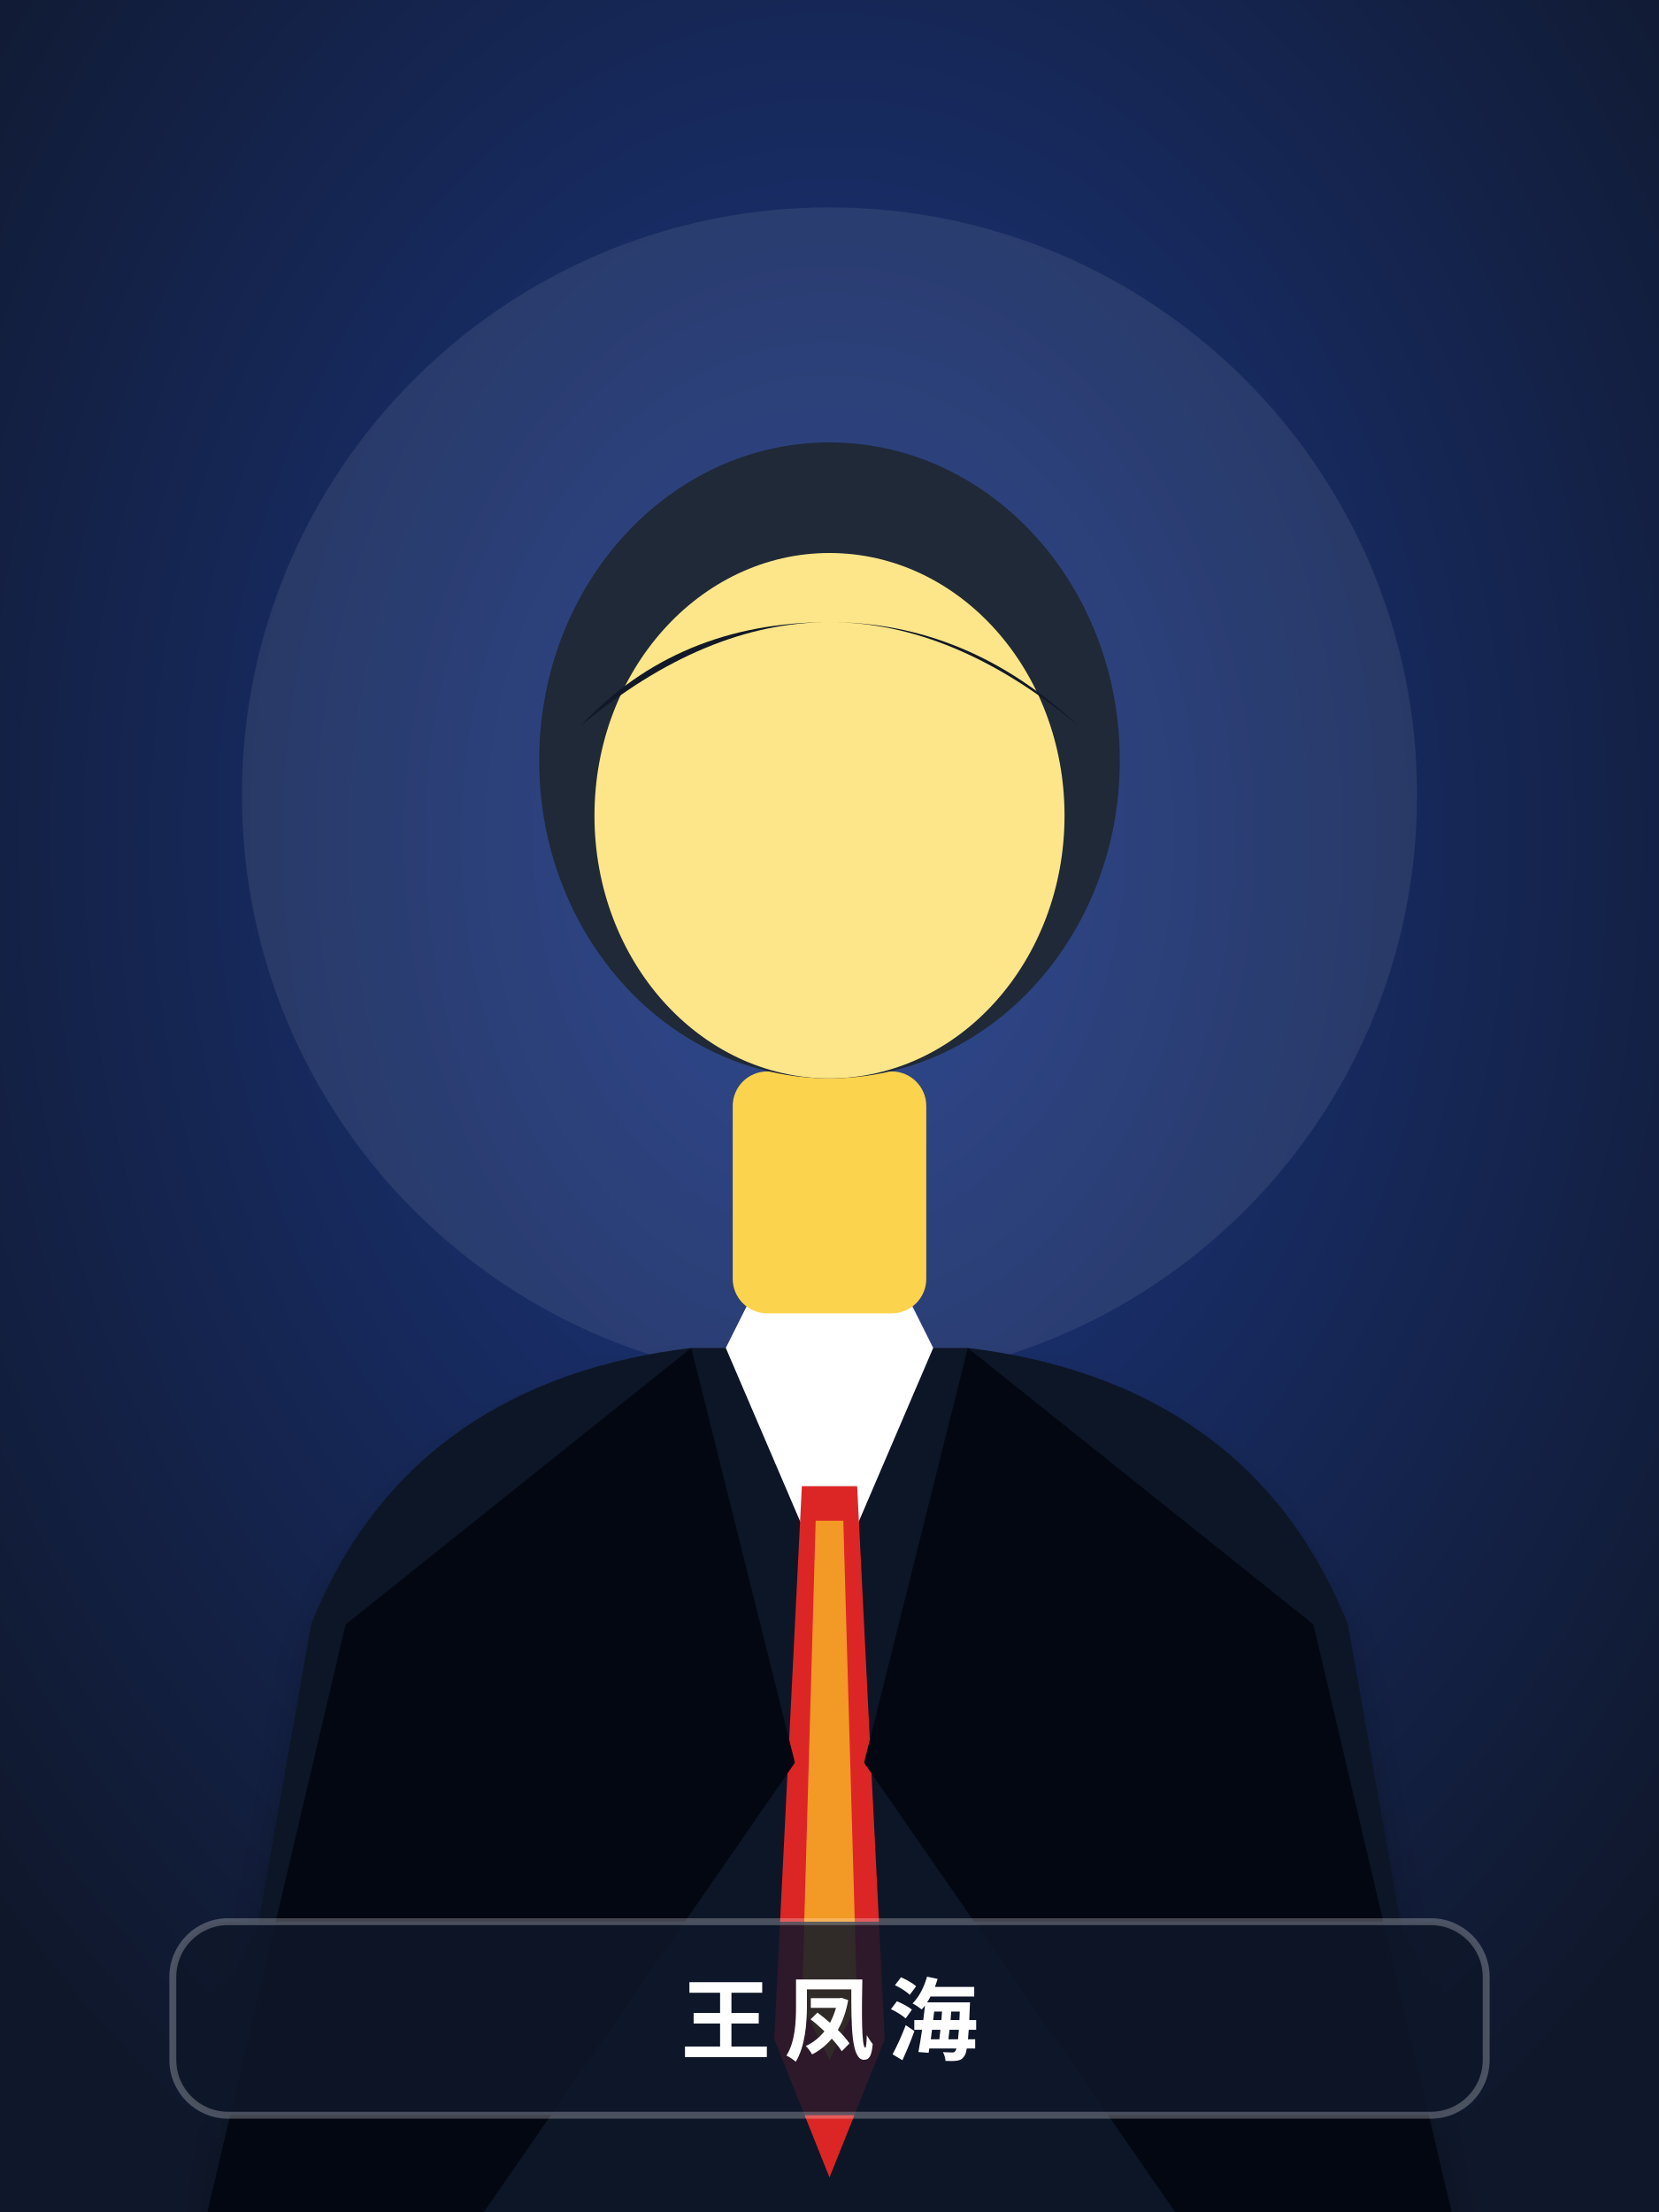
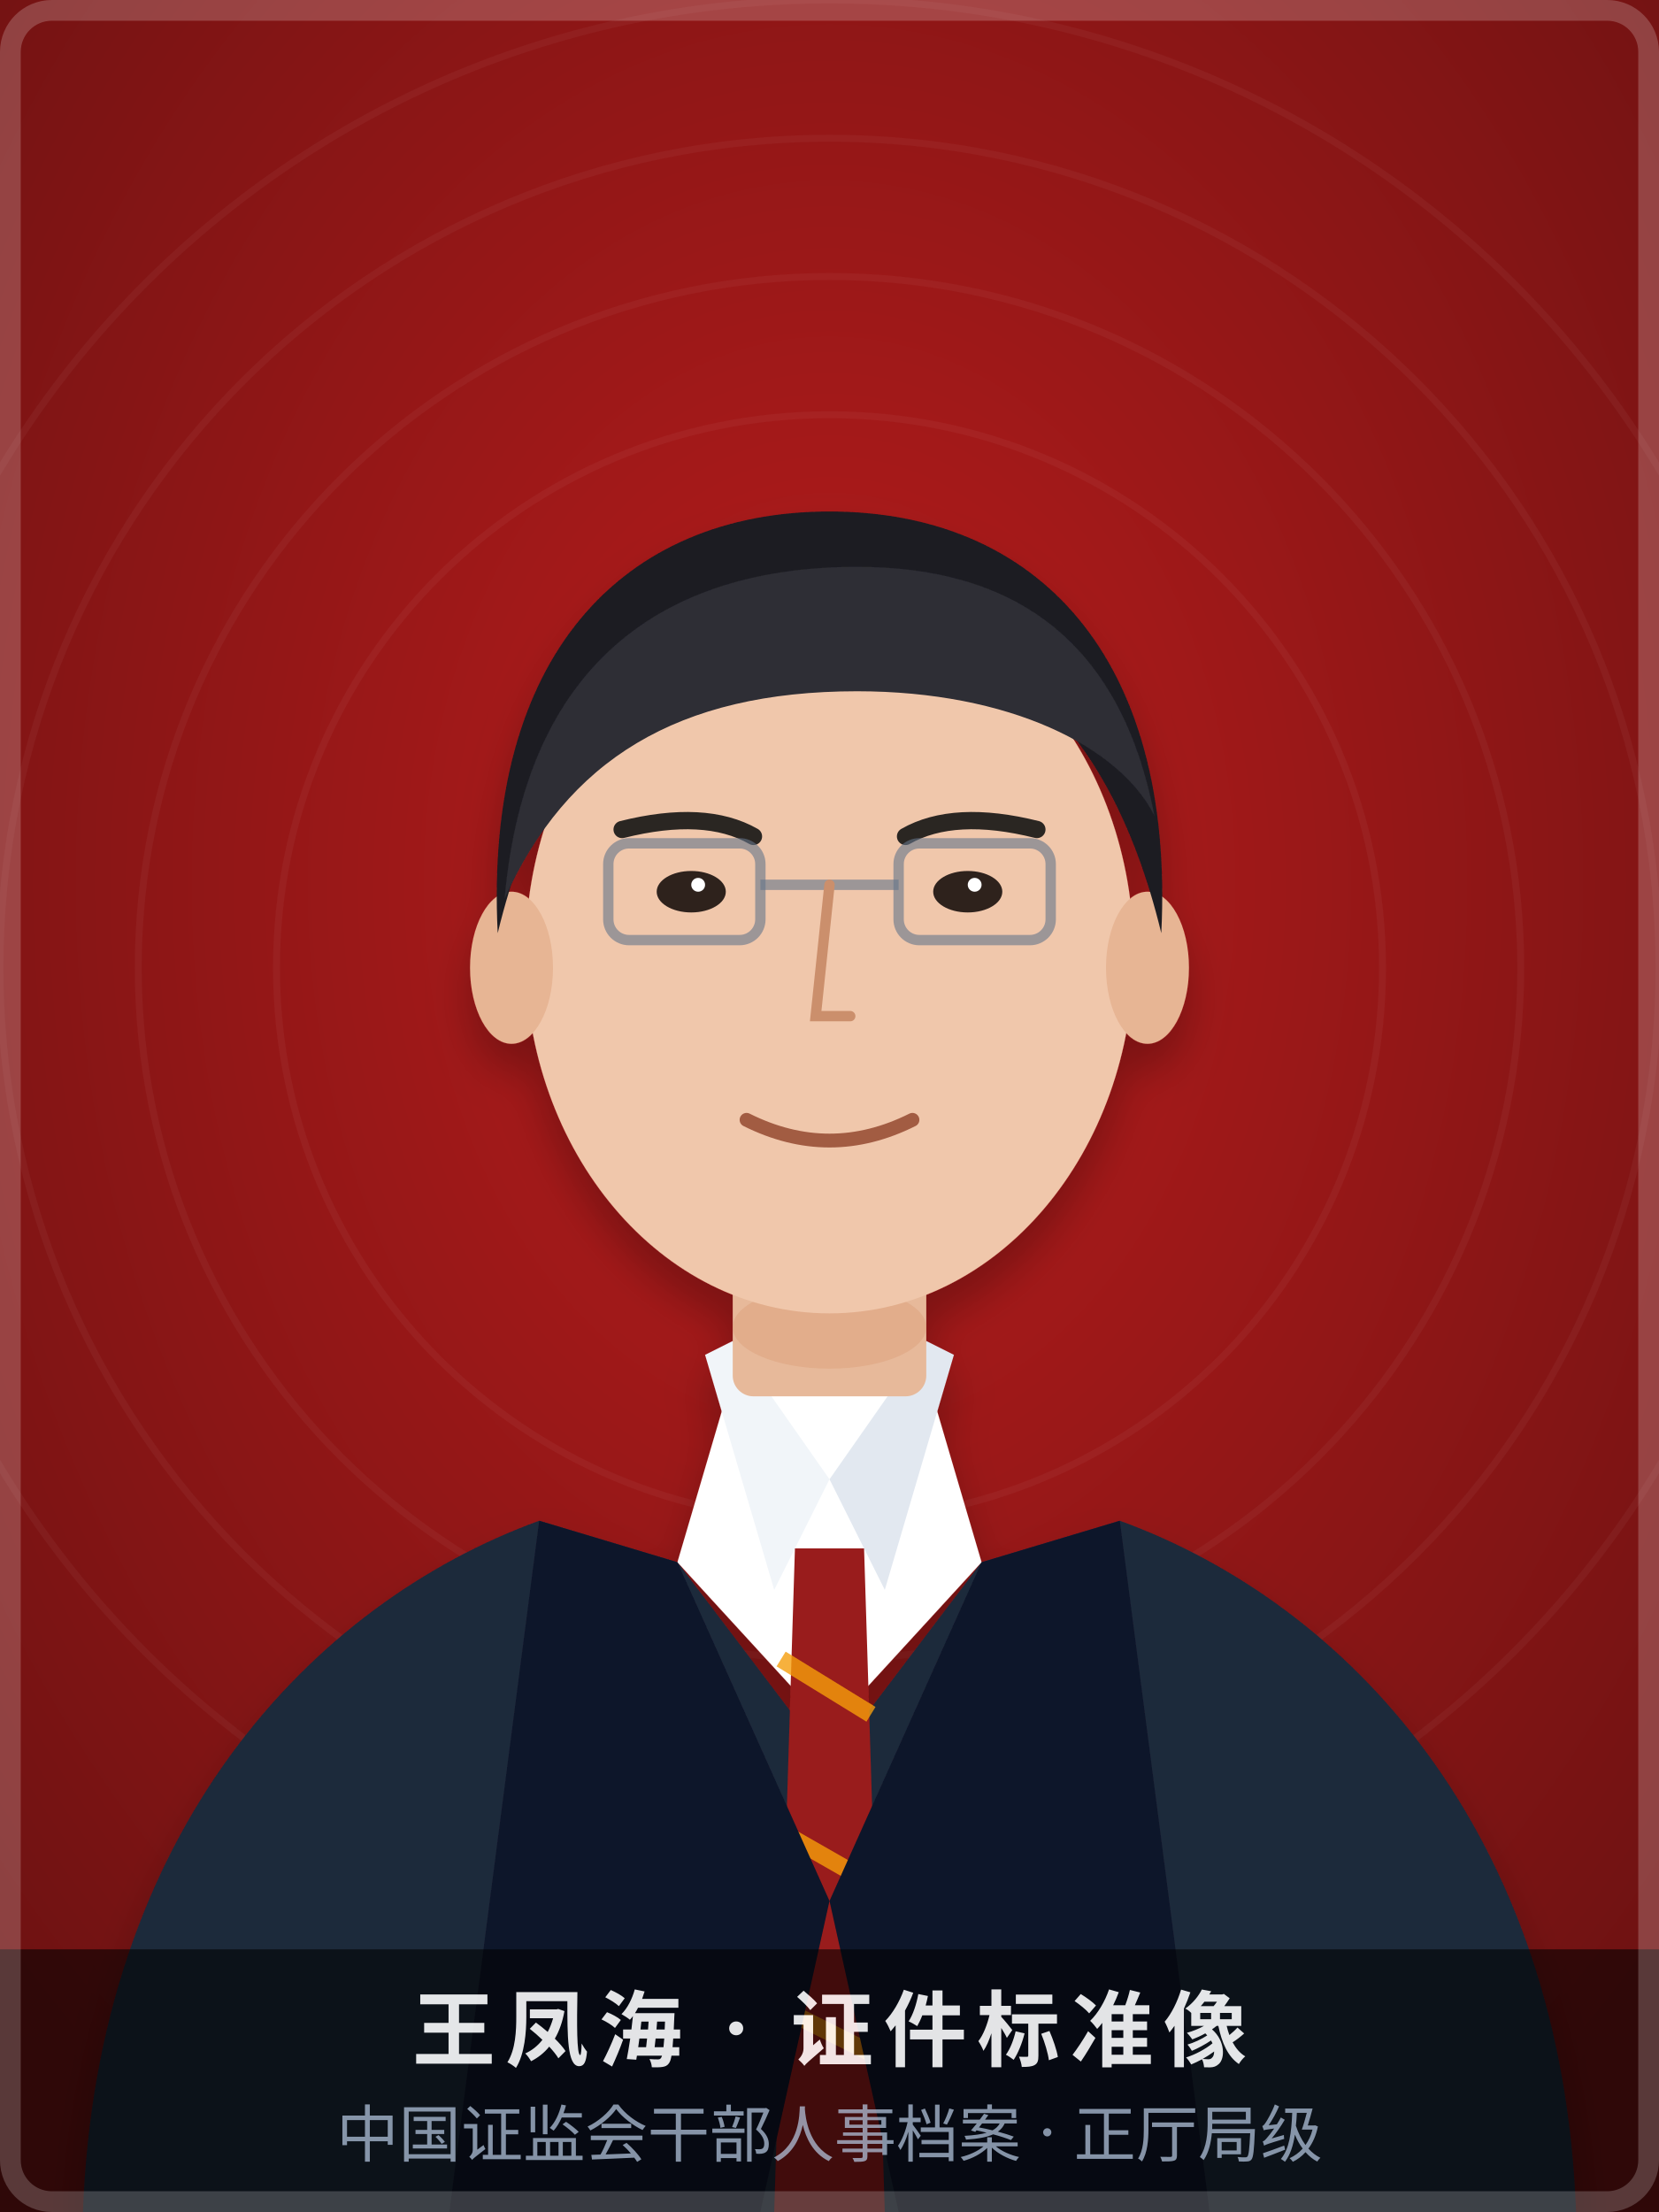
<svg xmlns="http://www.w3.org/2000/svg" viewBox="0 0 240 320" width="240" height="320">
  <defs>
-     <radialGradient id="bgGrad-wang-fenghai" cx="50%" cy="38%" r="70%">
-       <stop offset="0%" stop-color="#1e3a8a" />
-       <stop offset="100%" stop-color="#0f172a" />
+     <radialGradient id="bgGrad-wang-fenghai" cx="50%" cy="40%" r="70%">
+       <stop offset="0%" stop-color="#b91c1c" />
+       <stop offset="100%" stop-color="#6e1212" />
    </radialGradient>
    <filter id="shadow-wang-fenghai" x="-10%" y="-10%" width="120%" height="120%">
      <feDropShadow dx="0" dy="4" stdDeviation="3" flood-opacity="0.25" />
    </filter>
  </defs>
  <rect width="240" height="320" fill="url(#bgGrad-wang-fenghai)" />
-   <circle cx="120" cy="115" r="85" fill="white" opacity="0.08" />
-   <path d="M 30 320 L 45 235 C 55 210 75 198 100 195 L 140 195 C 165 198 185 210 195 235 L 210 320 Z" fill="#111827" filter="url(#shadow-wang-fenghai)" />
-   <polygon points="105,195 120,230 135,195 130,185 110,185" fill="#ffffff" />
-   <polygon points="116,215 124,215 128,295 120,315 112,295" fill="#dc2626" />
-   <polygon points="118,220 122,220 124,290 120,298 116,290" fill="#fbbf24" opacity="0.75" />
-   <polygon points="50,235 100,195 115,255 70,320 30,320" fill="#030712" />
-   <polygon points="190,235 140,195 125,255 170,320 210,320" fill="#030712" />
-   <rect x="106" y="155" width="28" height="35" rx="5" fill="#fcd34d" />
-   <ellipse cx="120" cy="110" rx="42" ry="46" fill="#1f2937" />
-   <ellipse cx="120" cy="118" rx="34" ry="38" fill="#fde68a" />
-   <path d="M 84 105 Q 120 75 156 105 Q 140 90 120 90 Q 98 90 84 105 Z" fill="#111827" />
-   <rect x="25" y="278" width="190" height="28" rx="8" fill="rgba(15, 23, 42, 0.85)" stroke="rgba(255, 255, 255, 0.25)" stroke-width="1" />
-   <text x="120" y="297" font-family="-apple-system, BlinkMacSystemFont, 'Segoe UI', PingFang SC, 'Microsoft YaHei', sans-serif" font-size="13" font-weight="bold" fill="#ffffff" text-anchor="middle" letter-spacing="2">
-     王凤海
-   </text>
+   <g opacity="0.04" stroke="#ffffff" stroke-width="1" fill="none">
+     <circle cx="120" cy="140" r="80" />
+     <circle cx="120" cy="140" r="100" />
+     <circle cx="120" cy="140" r="120" />
+     <circle cx="120" cy="140" r="140" />
+   </g>
+   <g filter="url(#shadow-wang-fenghai)">
+     <path d="M 12 320 C 14 265, 45 232, 78 220 L 98 226 L 120 255 L 142 226 L 162 220 C 195 232, 226 265, 228 320 Z" fill="#1e293b" />
+     <polygon points="98,226 120,250 142,226 132,192 108,192" fill="#ffffff" />
+     <polygon points="102,196 112,230 120,214 106,194" fill="#f1f5f9" />
+     <polygon points="138,196 128,230 120,214 134,194" fill="#e2e8f0" />
+     <polygon points="115,224 125,224 128,320 112,320" fill="#991b1b" />
+     <line x1="113" y1="240" x2="126" y2="248" stroke="#f59e0b" stroke-width="2.5" opacity="0.8" />
+     <line x1="113" y1="265" x2="127" y2="273" stroke="#f59e0b" stroke-width="2.5" opacity="0.8" />
+     <line x1="112" y1="290" x2="128" y2="298" stroke="#f59e0b" stroke-width="2.5" opacity="0.8" />
+     <polygon points="78,220 98,226 120,275 110,320 65,320" fill="#0f172a" />
+     <polygon points="162,220 142,226 120,275 130,320 175,320" fill="#0f172a" />
+     <rect x="106" y="172" width="28" height="30" rx="3" fill="#e7b99a" />
+     <ellipse cx="120" cy="192" rx="14" ry="6" fill="#d99b75" opacity="0.4" />
+     <ellipse cx="120" cy="138" rx="44" ry="52" fill="#f0c7ab" />
+     <ellipse cx="74" cy="140" rx="6" ry="11" fill="#e7b594" />
+     <ellipse cx="166" cy="140" rx="6" ry="11" fill="#e7b594" />
+     <path d="M 72 135 C 70 95, 90 74, 120 74 C 150 74, 170 95, 168 135 C 160 102, 142 90, 120 90 C 98 90, 80 102, 72 135 Z" fill="#1e1e24" />
+     <path d="M 73 130 C 76 96, 96 82, 124 82 C 146 82, 162 92, 167 118 C 162 108, 146 100, 124 100 C 98 100, 82 110, 73 130 Z" fill="#2d2d34" />
+     <path d="M 90 120 Q 102 117 109 121" stroke="#2b2623" stroke-width="2.5" stroke-linecap="round" fill="none" />
+     <path d="M 150 120 Q 138 117 131 121" stroke="#2b2623" stroke-width="2.5" stroke-linecap="round" fill="none" />
+     <ellipse cx="100" cy="129" rx="5" ry="3" fill="#2d221e" />
+     <ellipse cx="140" cy="129" rx="5" ry="3" fill="#2d221e" />
+     <circle cx="101" cy="128" r="1" fill="#ffffff" />
+     <circle cx="141" cy="128" r="1" fill="#ffffff" />
+     <rect x="88" y="122" width="22" height="14" rx="3" fill="none" stroke="#64748b" stroke-width="1.5" opacity="0.6" />
+     <rect x="130" y="122" width="22" height="14" rx="3" fill="none" stroke="#64748b" stroke-width="1.5" opacity="0.6" />
+     <line x1="110" y1="128" x2="130" y2="128" stroke="#64748b" stroke-width="1.5" opacity="0.6" />
+     <path d="M 120 128 L 118 147 L 123 147" stroke="#cb8f6c" stroke-width="1.5" stroke-linecap="round" fill="none" />
+     <path d="M 108 162 Q 120 168 132 162" stroke="#a25b42" stroke-width="2" stroke-linecap="round" fill="none" />
+   </g>
+   <g opacity="0.88">
+     <rect x="0" y="282" width="240" height="38" fill="#000000" fill-opacity="0.65" />
+     <text x="120" y="298" font-family="-apple-system, BlinkMacSystemFont, 'PingFang SC', 'Microsoft YaHei', sans-serif" font-size="12" font-weight="bold" fill="#ffffff" text-anchor="middle" letter-spacing="1.5">
+       王凤海 · 证件标准像
+     </text>
+     <text x="120" y="312" font-family="-apple-system, BlinkMacSystemFont, 'PingFang SC', sans-serif" font-size="9" fill="#94a3b8" text-anchor="middle">
+       中国证监会干部人事档案 · 正厅局级
+     </text>
+   </g>
+   <rect x="1.5" y="1.5" width="237" height="317" rx="6" fill="none" stroke="#ffffff" stroke-opacity="0.2" stroke-width="3" />
</svg>
